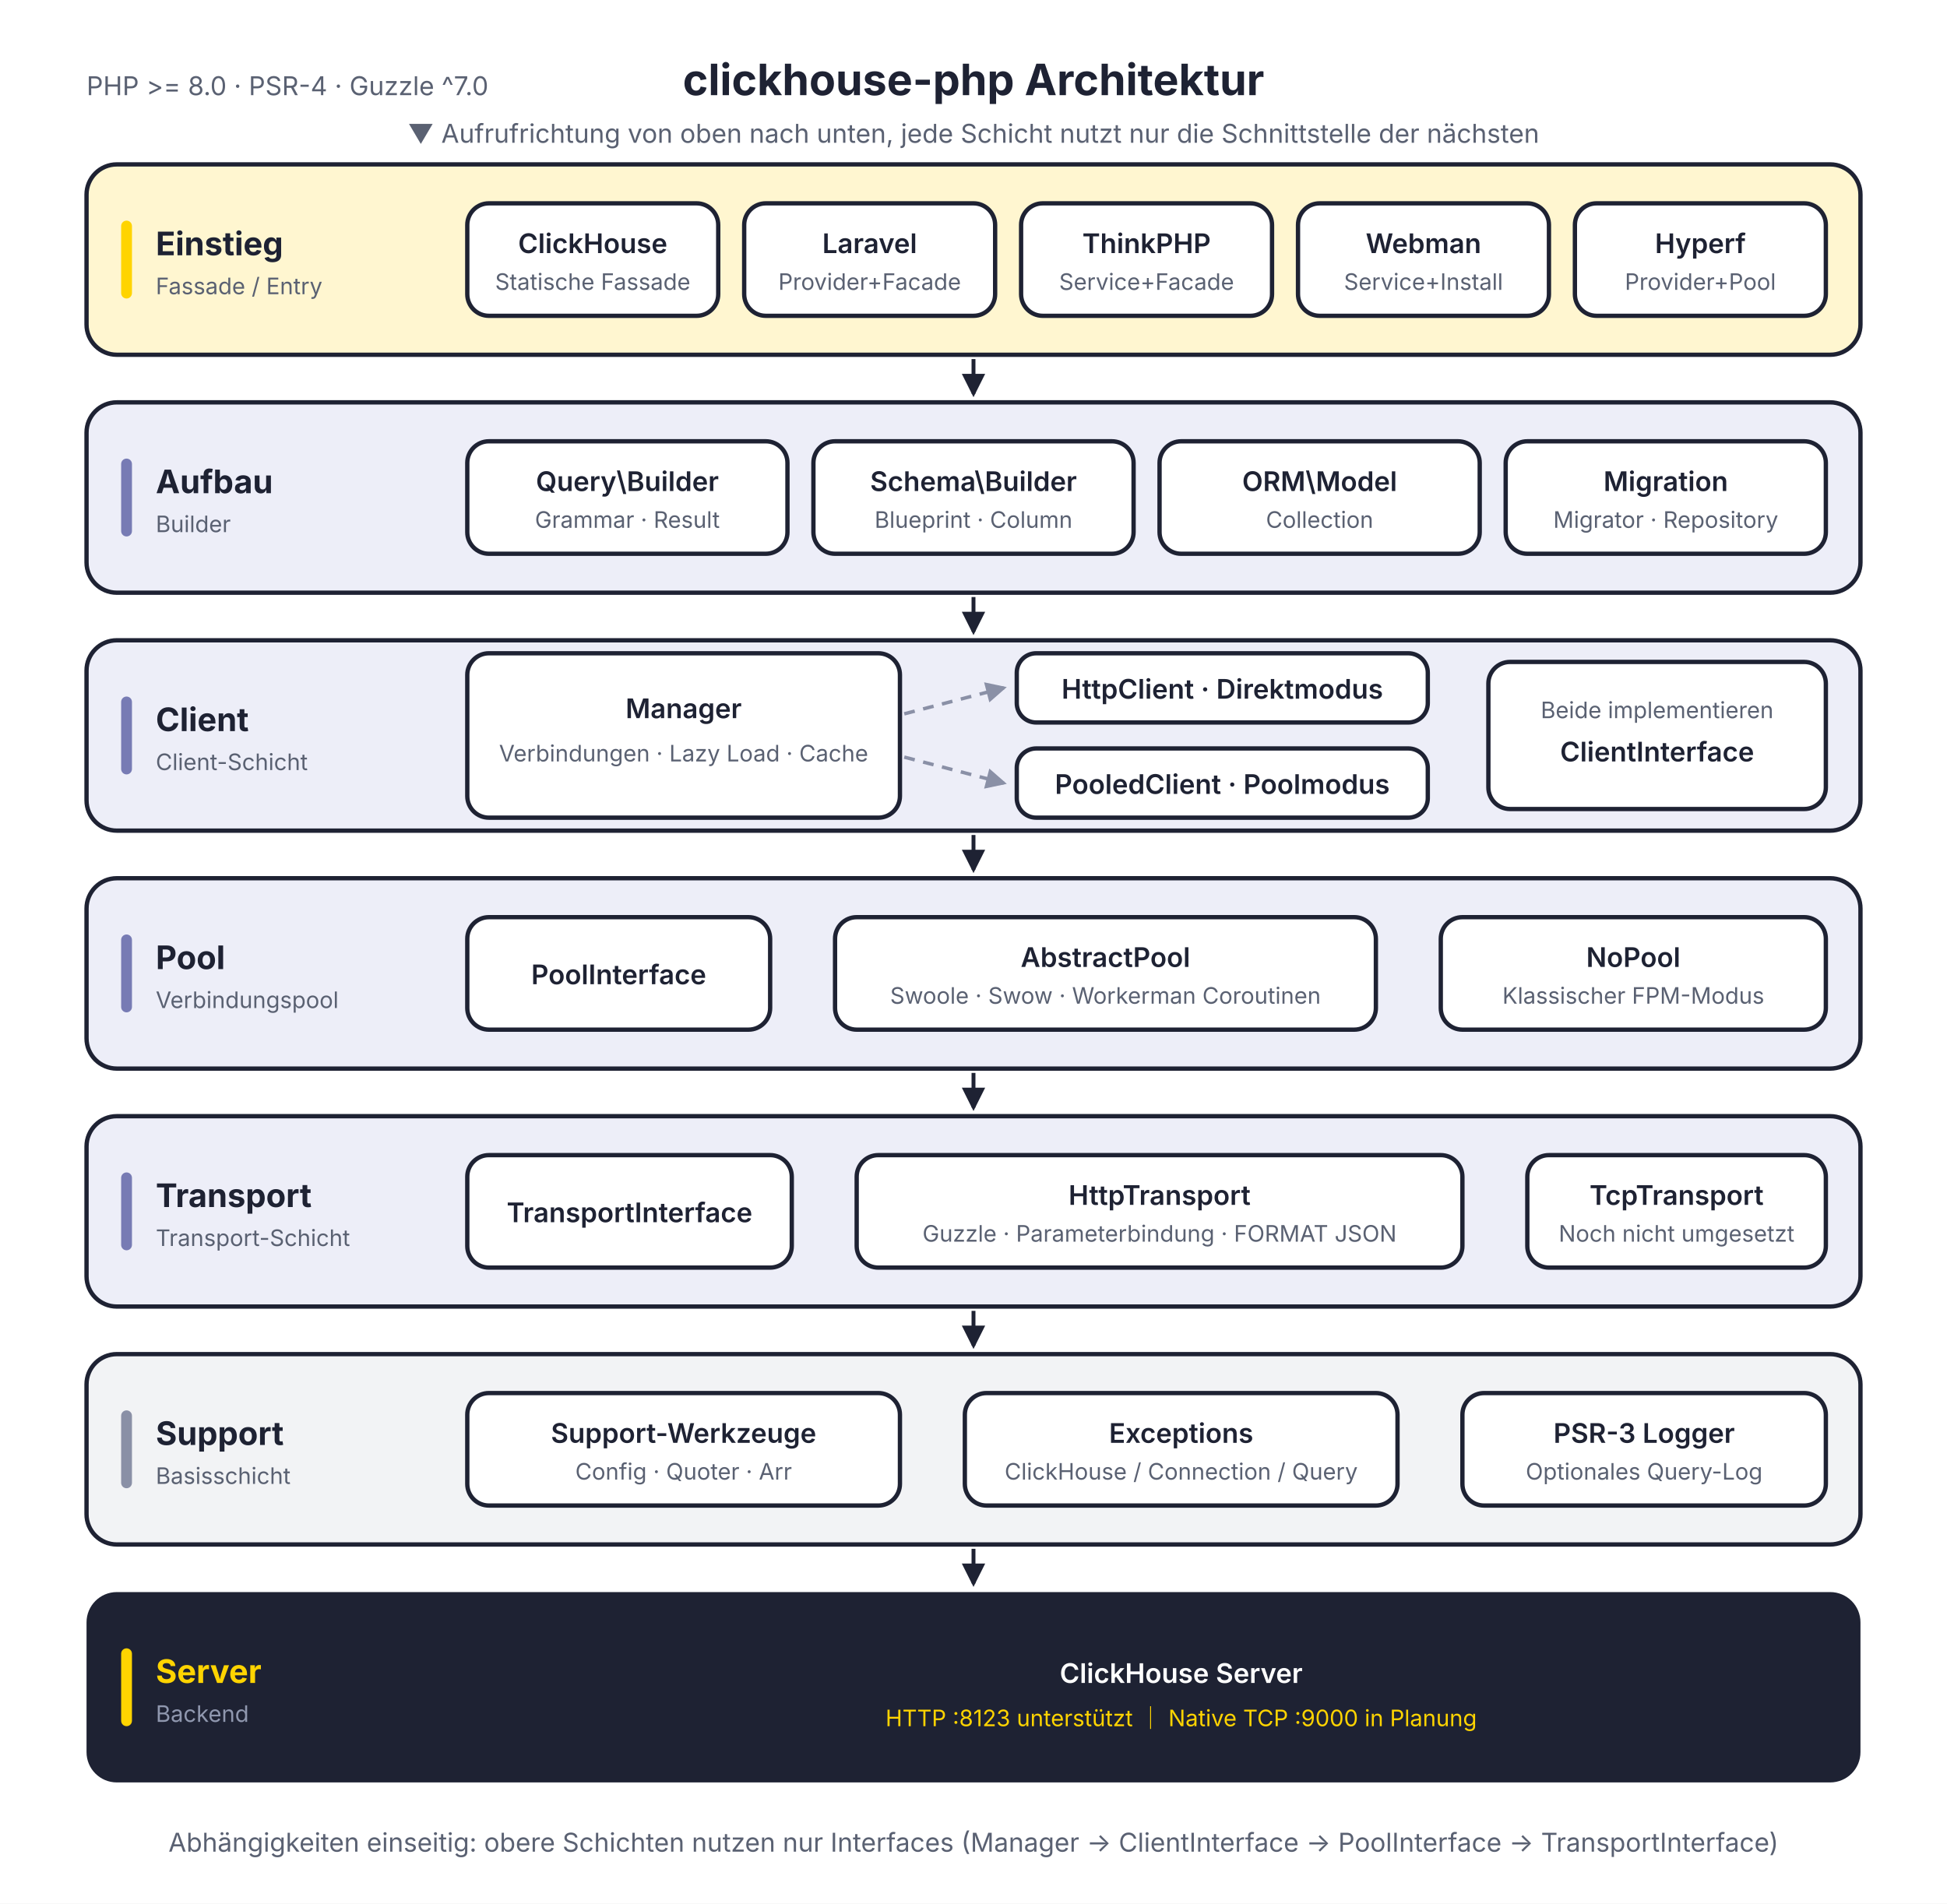
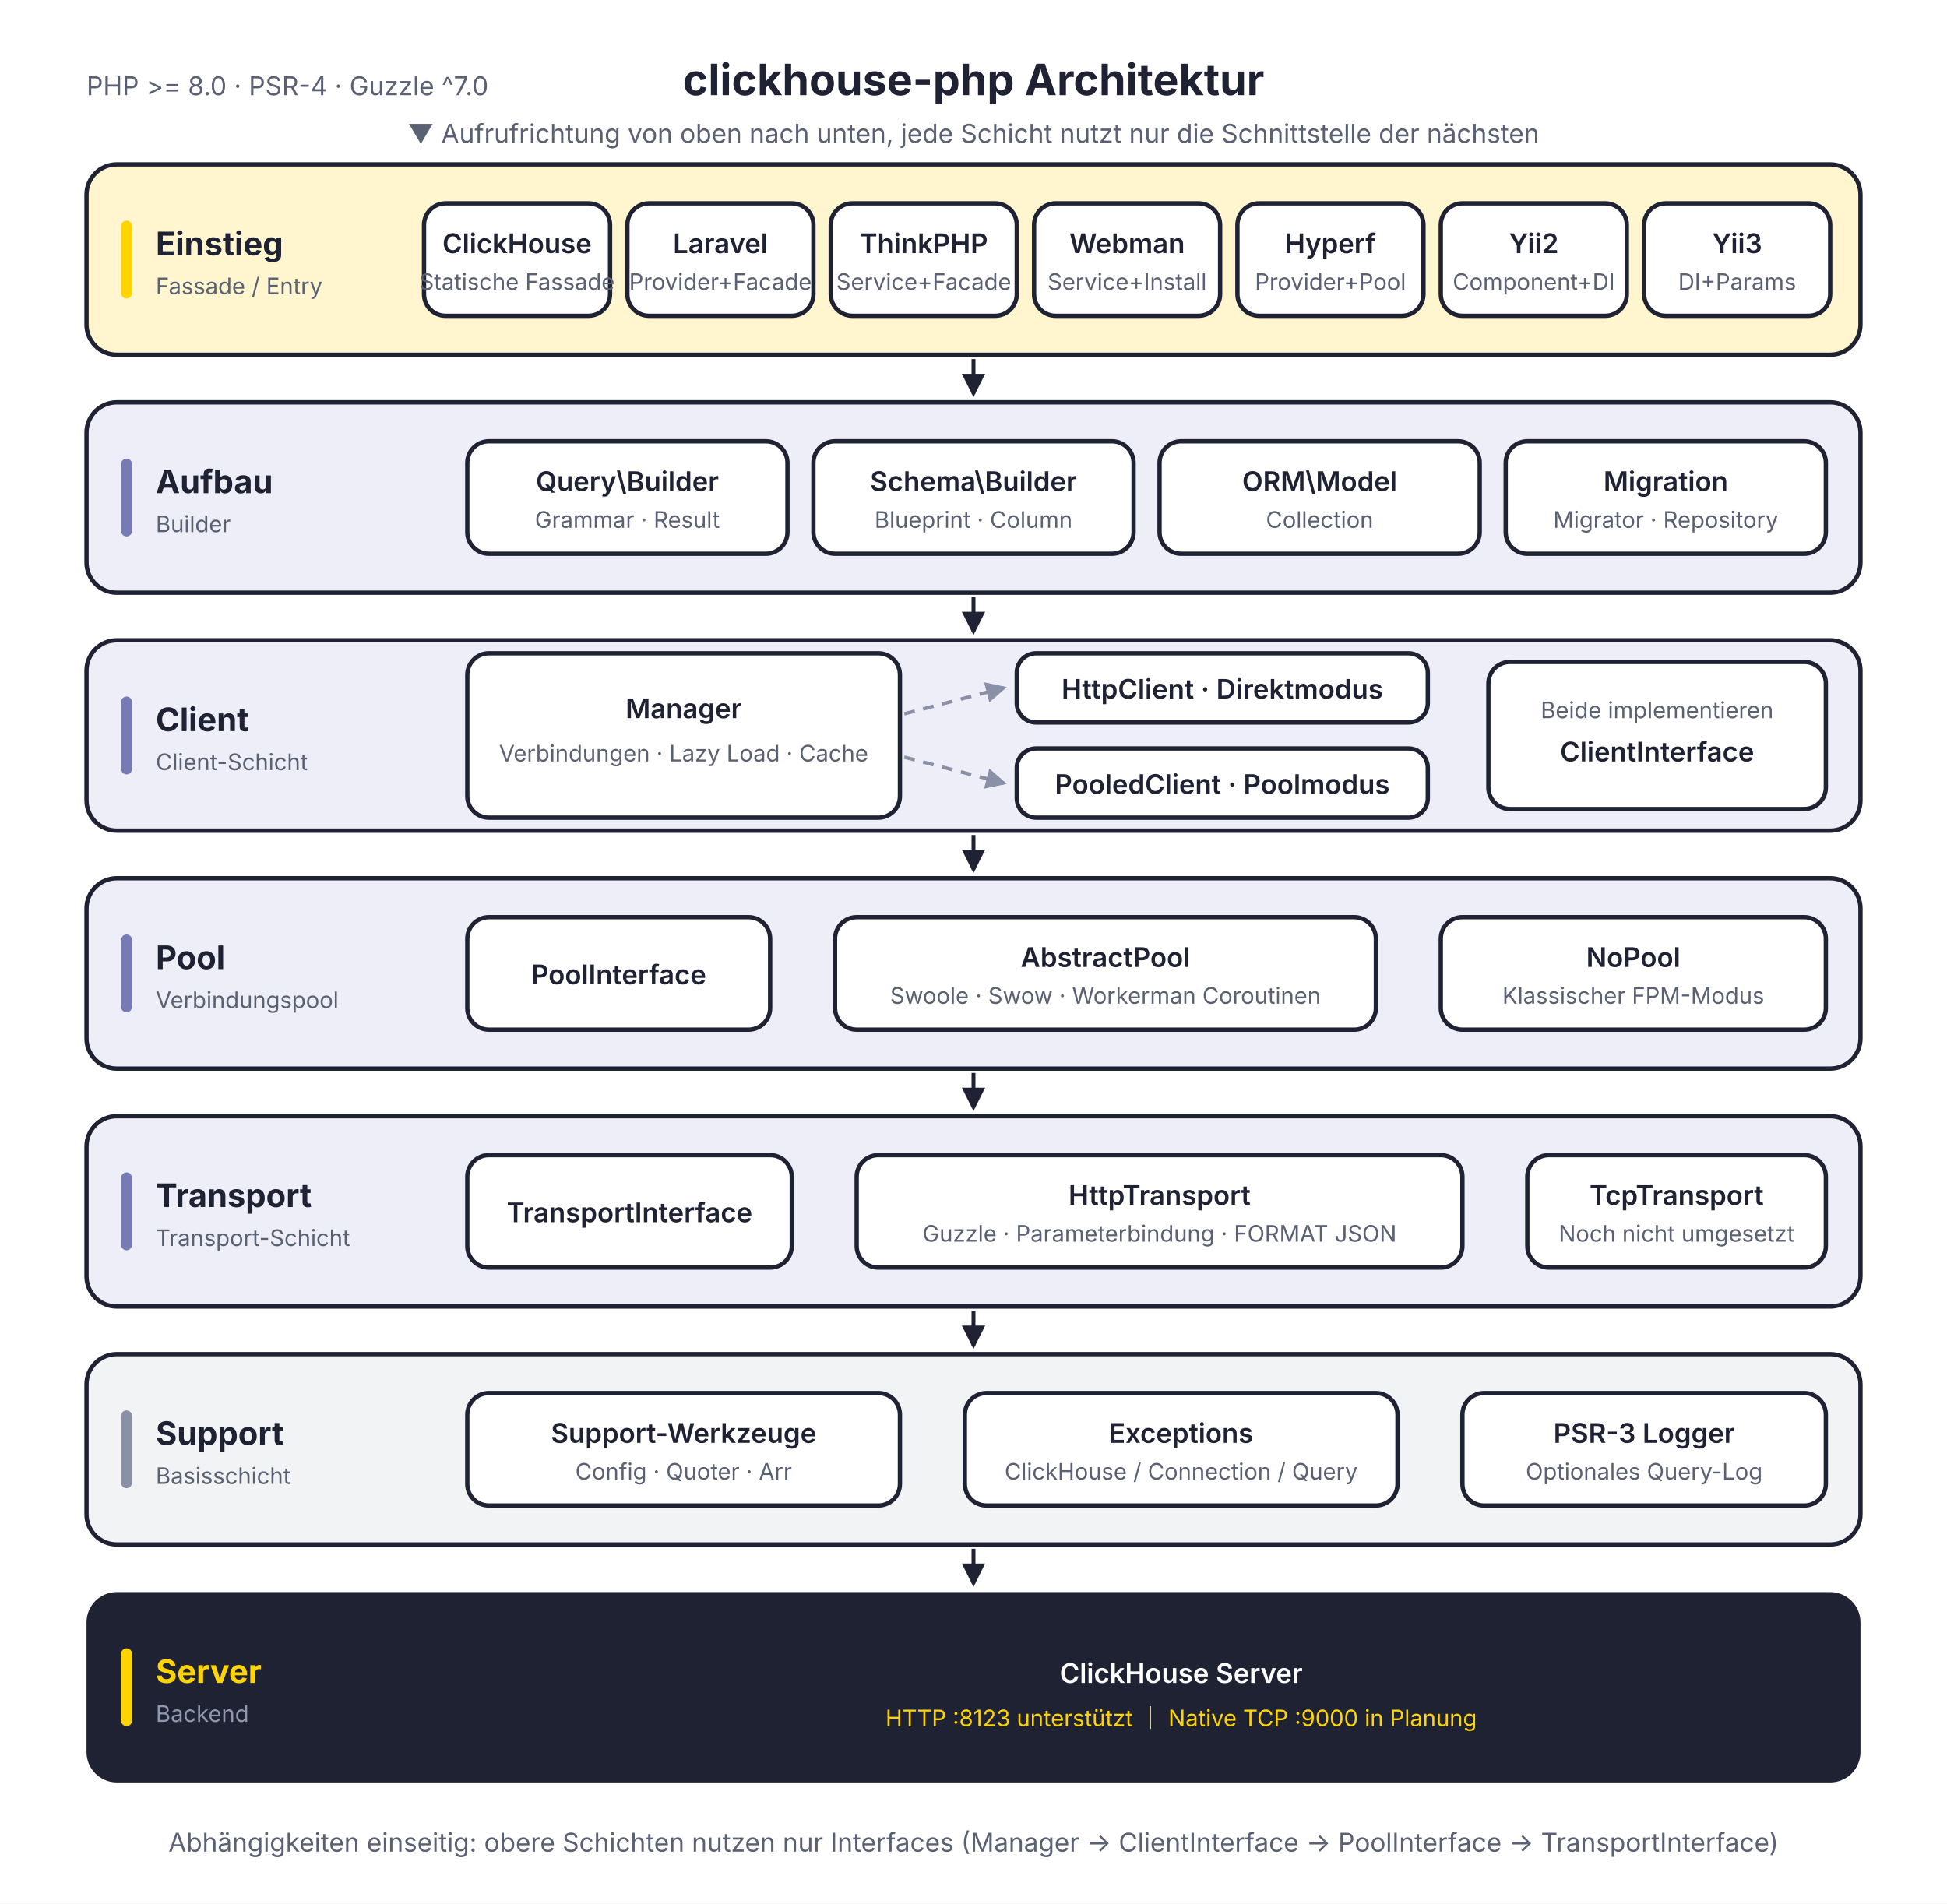
<svg xmlns="http://www.w3.org/2000/svg" width="900" height="880" viewBox="0 0 900 880" role="img" aria-labelledby="archTitle archDesc">
  <style>
    text{font-family:system-ui,-apple-system,"Segoe UI","PingFang SC","Microsoft YaHei",sans-serif;fill:#1E2233}
    .ttl{font-size:20px;font-weight:700}
    .sub{font-size:12px;fill:#5A6172}
    .lt{font-size:15px;font-weight:700}
    .ls{font-size:10.5px;fill:#5A6172}
    .n{font-size:12.5px;font-weight:600}
    .d{font-size:10.5px;fill:#5A6172}
    .ctr{text-anchor:middle}
    .y{font-size:15px;font-weight:700;fill:#FFD400}
    .y2{font-size:10.5px;fill:#8F97AE}
    .w{font-size:12.5px;font-weight:600;fill:#FFFFFF}
    .w2{font-size:10.5px;fill:#FFD400}
    .bar{stroke:none}
    .bx{fill:#fff;stroke:#1E2233;stroke-width:2}
    .band{stroke:#1E2233;stroke-width:2}
    .link{stroke:#1E2233;stroke-width:1.8;fill:none}
    .dash{stroke:#8A90A6;stroke-width:1.6;fill:none;stroke-dasharray:5 4}
  </style>
  <defs>
    <marker id="arw" viewBox="0 0 10 10" refX="8.5" refY="5" markerWidth="6" markerHeight="6" orient="auto">
      <path d="M0 0 10 5 0 10z" fill="#1E2233" />
    </marker>
    <marker id="arwg" viewBox="0 0 10 10" refX="8.5" refY="5" markerWidth="6" markerHeight="6" orient="auto">
      <path d="M0 0 10 5 0 10z" fill="#8A90A6" />
    </marker>
  </defs>
  <rect x="0" y="0" width="900" height="880" fill="#FFFFFF" />
  <text class="ttl ctr" x="450" y="44">clickhouse-php Architektur</text>
  <text class="sub" x="40" y="44">PHP &gt;= 8.0 · PSR-4 · Guzzle ^7.0</text>
  <text class="sub ctr" x="450" y="66">▼ Aufrufrichtung von oben nach unten, jede Schicht nutzt nur die Schnittstelle der nächsten</text>
  <rect class="band" x="40" y="76" width="820" height="88" rx="14" fill="#FFF6D0" />
  <rect class="bar" x="56" y="102" width="5" height="36" rx="2.5" fill="#FFD400" />
  <text class="lt" x="72" y="118">Einstieg</text>
  <text class="ls" x="72" y="136">Fassade / Entry</text>
  <g>
-     <rect class="bx" x="216" y="94" width="116" height="52" rx="10" />
-     <text class="n ctr" x="274" y="117">ClickHouse</text>
-     <text class="d ctr" x="274" y="134">Statische Fassade</text>
-     <rect class="bx" x="344" y="94" width="116" height="52" rx="10" />
-     <text class="n ctr" x="402" y="117">Laravel</text>
-     <text class="d ctr" x="402" y="134">Provider+Facade</text>
-     <rect class="bx" x="472" y="94" width="116" height="52" rx="10" />
-     <text class="n ctr" x="530" y="117">ThinkPHP</text>
-     <text class="d ctr" x="530" y="134">Service+Facade</text>
-     <rect class="bx" x="600" y="94" width="116" height="52" rx="10" />
-     <text class="n ctr" x="658" y="117">Webman</text>
-     <text class="d ctr" x="658" y="134">Service+Install</text>
-     <rect class="bx" x="728" y="94" width="116" height="52" rx="10" />
-     <text class="n ctr" x="786" y="117">Hyperf</text>
-     <text class="d ctr" x="786" y="134">Provider+Pool</text>
+     <rect class="bx" x="196" y="94" width="86" height="52" rx="10" />
+     <text class="n ctr" x="239" y="117">ClickHouse</text>
+     <text class="d ctr" x="239" y="134">Statische Fassade</text>
+     <rect class="bx" x="290" y="94" width="86" height="52" rx="10" />
+     <text class="n ctr" x="333" y="117">Laravel</text>
+     <text class="d ctr" x="333" y="134">Provider+Facade</text>
+     <rect class="bx" x="384" y="94" width="86" height="52" rx="10" />
+     <text class="n ctr" x="427" y="117">ThinkPHP</text>
+     <text class="d ctr" x="427" y="134">Service+Facade</text>
+     <rect class="bx" x="478" y="94" width="86" height="52" rx="10" />
+     <text class="n ctr" x="521" y="117">Webman</text>
+     <text class="d ctr" x="521" y="134">Service+Install</text>
+     <rect class="bx" x="572" y="94" width="86" height="52" rx="10" />
+     <text class="n ctr" x="615" y="117">Hyperf</text>
+     <text class="d ctr" x="615" y="134">Provider+Pool</text>
+     <rect class="bx" x="666" y="94" width="86" height="52" rx="10" />
+     <text class="n ctr" x="709" y="117">Yii2</text>
+     <text class="d ctr" x="709" y="134">Component+DI</text>
+     <rect class="bx" x="760" y="94" width="86" height="52" rx="10" />
+     <text class="n ctr" x="803" y="117">Yii3</text>
+     <text class="d ctr" x="803" y="134">DI+Params</text>
  </g>
  <line class="link" x1="450" y1="166" x2="450" y2="182" marker-end="url(#arw)" />
  <rect class="band" x="40" y="186" width="820" height="88" rx="14" fill="#EDEEF8" />
  <rect class="bar" x="56" y="212" width="5" height="36" rx="2.5" fill="#777BB4" />
  <text class="lt" x="72" y="228">Aufbau</text>
  <text class="ls" x="72" y="246">Builder</text>
  <g>
    <rect class="bx" x="216" y="204" width="148" height="52" rx="10" />
    <text class="n ctr" x="290" y="227">Query\Builder</text>
    <text class="d ctr" x="290" y="244">Grammar · Result</text>
    <rect class="bx" x="376" y="204" width="148" height="52" rx="10" />
    <text class="n ctr" x="450" y="227">Schema\Builder</text>
    <text class="d ctr" x="450" y="244">Blueprint · Column</text>
    <rect class="bx" x="536" y="204" width="148" height="52" rx="10" />
    <text class="n ctr" x="610" y="227">ORM\Model</text>
    <text class="d ctr" x="610" y="244">Collection</text>
    <rect class="bx" x="696" y="204" width="148" height="52" rx="10" />
    <text class="n ctr" x="770" y="227">Migration</text>
    <text class="d ctr" x="770" y="244">Migrator · Repository</text>
  </g>
  <line class="link" x1="450" y1="276" x2="450" y2="292" marker-end="url(#arw)" />
  <rect class="band" x="40" y="296" width="820" height="88" rx="14" fill="#EDEEF8" />
  <rect class="bar" x="56" y="322" width="5" height="36" rx="2.5" fill="#777BB4" />
  <text class="lt" x="72" y="338">Client</text>
  <text class="ls" x="72" y="356">Client-Schicht</text>
  <rect class="bx" x="216" y="302" width="200" height="76" rx="10" />
  <text class="n ctr" x="316" y="332">Manager</text>
  <text class="d ctr" x="316" y="352">Verbindungen · Lazy Load · Cache</text>
  <rect class="bx" x="470" y="302" width="190" height="32" rx="9" />
  <text class="n ctr" x="565" y="323">HttpClient · Direktmodus</text>
  <rect class="bx" x="470" y="346" width="190" height="32" rx="9" />
  <text class="n ctr" x="565" y="367">PooledClient · Poolmodus</text>
  <line class="dash" x1="418" y1="330" x2="464" y2="318" marker-end="url(#arwg)" />
  <line class="dash" x1="418" y1="350" x2="464" y2="362" marker-end="url(#arwg)" />
  <rect class="bx" x="688" y="306" width="156" height="68" rx="10" />
  <text class="d ctr" x="766" y="332">Beide implementieren</text>
  <text class="n ctr" x="766" y="352">ClientInterface</text>
  <line class="link" x1="450" y1="386" x2="450" y2="402" marker-end="url(#arw)" />
  <rect class="band" x="40" y="406" width="820" height="88" rx="14" fill="#EDEEF8" />
  <rect class="bar" x="56" y="432" width="5" height="36" rx="2.5" fill="#777BB4" />
  <text class="lt" x="72" y="448">Pool</text>
  <text class="ls" x="72" y="466">Verbindungspool</text>
  <rect class="bx" x="216" y="424" width="140" height="52" rx="10" />
  <text class="n ctr" x="286" y="455">PoolInterface</text>
  <rect class="bx" x="386" y="424" width="250" height="52" rx="10" />
  <text class="n ctr" x="511" y="447">AbstractPool</text>
  <text class="d ctr" x="511" y="464">Swoole · Swow · Workerman Coroutinen</text>
  <rect class="bx" x="666" y="424" width="178" height="52" rx="10" />
  <text class="n ctr" x="755" y="447">NoPool</text>
  <text class="d ctr" x="755" y="464">Klassischer FPM-Modus</text>
  <line class="link" x1="450" y1="496" x2="450" y2="512" marker-end="url(#arw)" />
  <rect class="band" x="40" y="516" width="820" height="88" rx="14" fill="#EDEEF8" />
  <rect class="bar" x="56" y="542" width="5" height="36" rx="2.5" fill="#777BB4" />
  <text class="lt" x="72" y="558">Transport</text>
  <text class="ls" x="72" y="576">Transport-Schicht</text>
  <rect class="bx" x="216" y="534" width="150" height="52" rx="10" />
  <text class="n ctr" x="291" y="565">TransportInterface</text>
  <rect class="bx" x="396" y="534" width="280" height="52" rx="10" />
  <text class="n ctr" x="536" y="557">HttpTransport</text>
  <text class="d ctr" x="536" y="574">Guzzle · Parameterbindung · FORMAT JSON</text>
  <rect class="bx" x="706" y="534" width="138" height="52" rx="10" />
  <text class="n ctr" x="775" y="557">TcpTransport</text>
  <text class="d ctr" x="775" y="574">Noch nicht umgesetzt</text>
  <line class="link" x1="450" y1="606" x2="450" y2="622" marker-end="url(#arw)" />
  <rect class="band" x="40" y="626" width="820" height="88" rx="14" fill="#F2F3F5" />
  <rect class="bar" x="56" y="652" width="5" height="36" rx="2.5" fill="#8A90A6" />
  <text class="lt" x="72" y="668">Support</text>
  <text class="ls" x="72" y="686">Basisschicht</text>
  <rect class="bx" x="216" y="644" width="200" height="52" rx="10" />
  <text class="n ctr" x="316" y="667">Support-Werkzeuge</text>
  <text class="d ctr" x="316" y="684">Config · Quoter · Arr</text>
  <rect class="bx" x="446" y="644" width="200" height="52" rx="10" />
  <text class="n ctr" x="546" y="667">Exceptions</text>
  <text class="d ctr" x="546" y="684">ClickHouse / Connection / Query</text>
  <rect class="bx" x="676" y="644" width="168" height="52" rx="10" />
  <text class="n ctr" x="760" y="667">PSR-3 Logger</text>
  <text class="d ctr" x="760" y="684">Optionales Query-Log</text>
  <line class="link" x1="450" y1="716" x2="450" y2="732" marker-end="url(#arw)" />
  <rect x="40" y="736" width="820" height="88" rx="14" fill="#1E2233" />
  <rect x="56" y="762" width="5" height="36" rx="2.5" fill="#FFD400" />
  <text class="y" x="72" y="778">Server</text>
  <text class="y2" x="72" y="796">Backend</text>
  <text class="w ctr" x="546" y="778">ClickHouse Server</text>
  <text class="w2 ctr" x="546" y="798">HTTP :8123 unterstützt ｜ Native TCP :9000 in Planung</text>
  <text class="sub ctr" x="450" y="856">Abhängigkeiten einseitig: obere Schichten nutzen nur Interfaces (Manager → ClientInterface → PoolInterface → TransportInterface)</text>
</svg>
